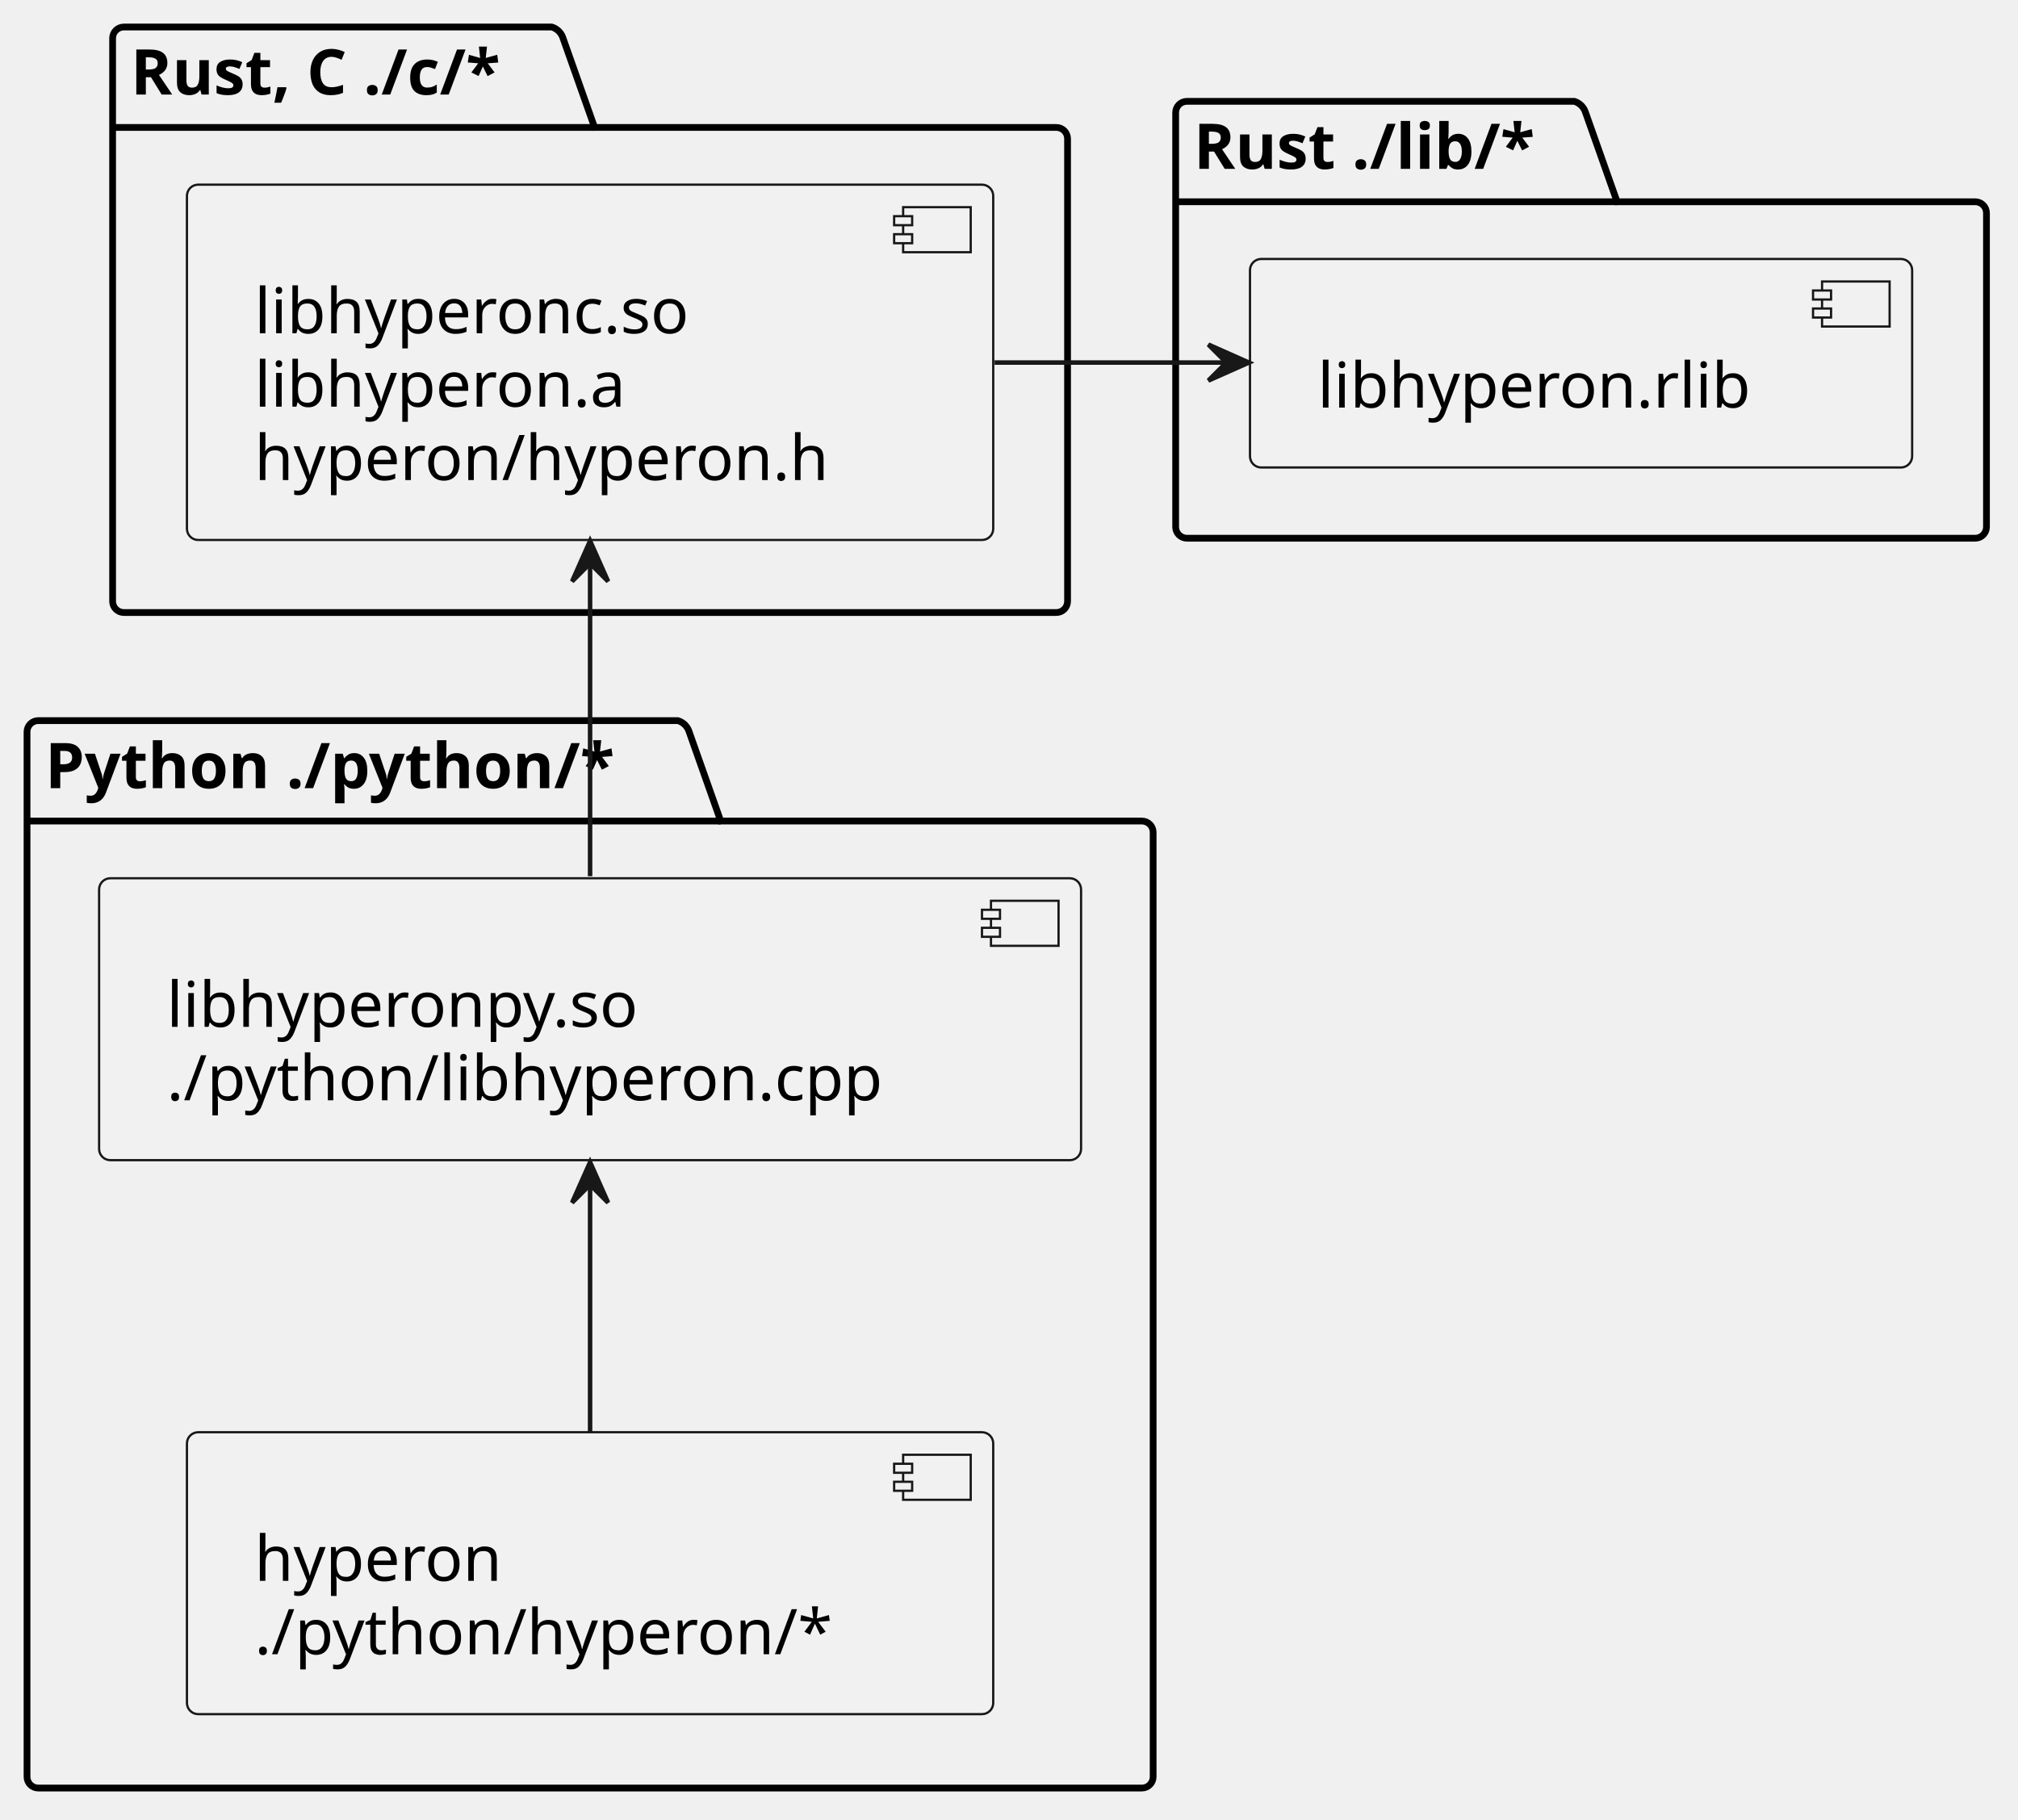
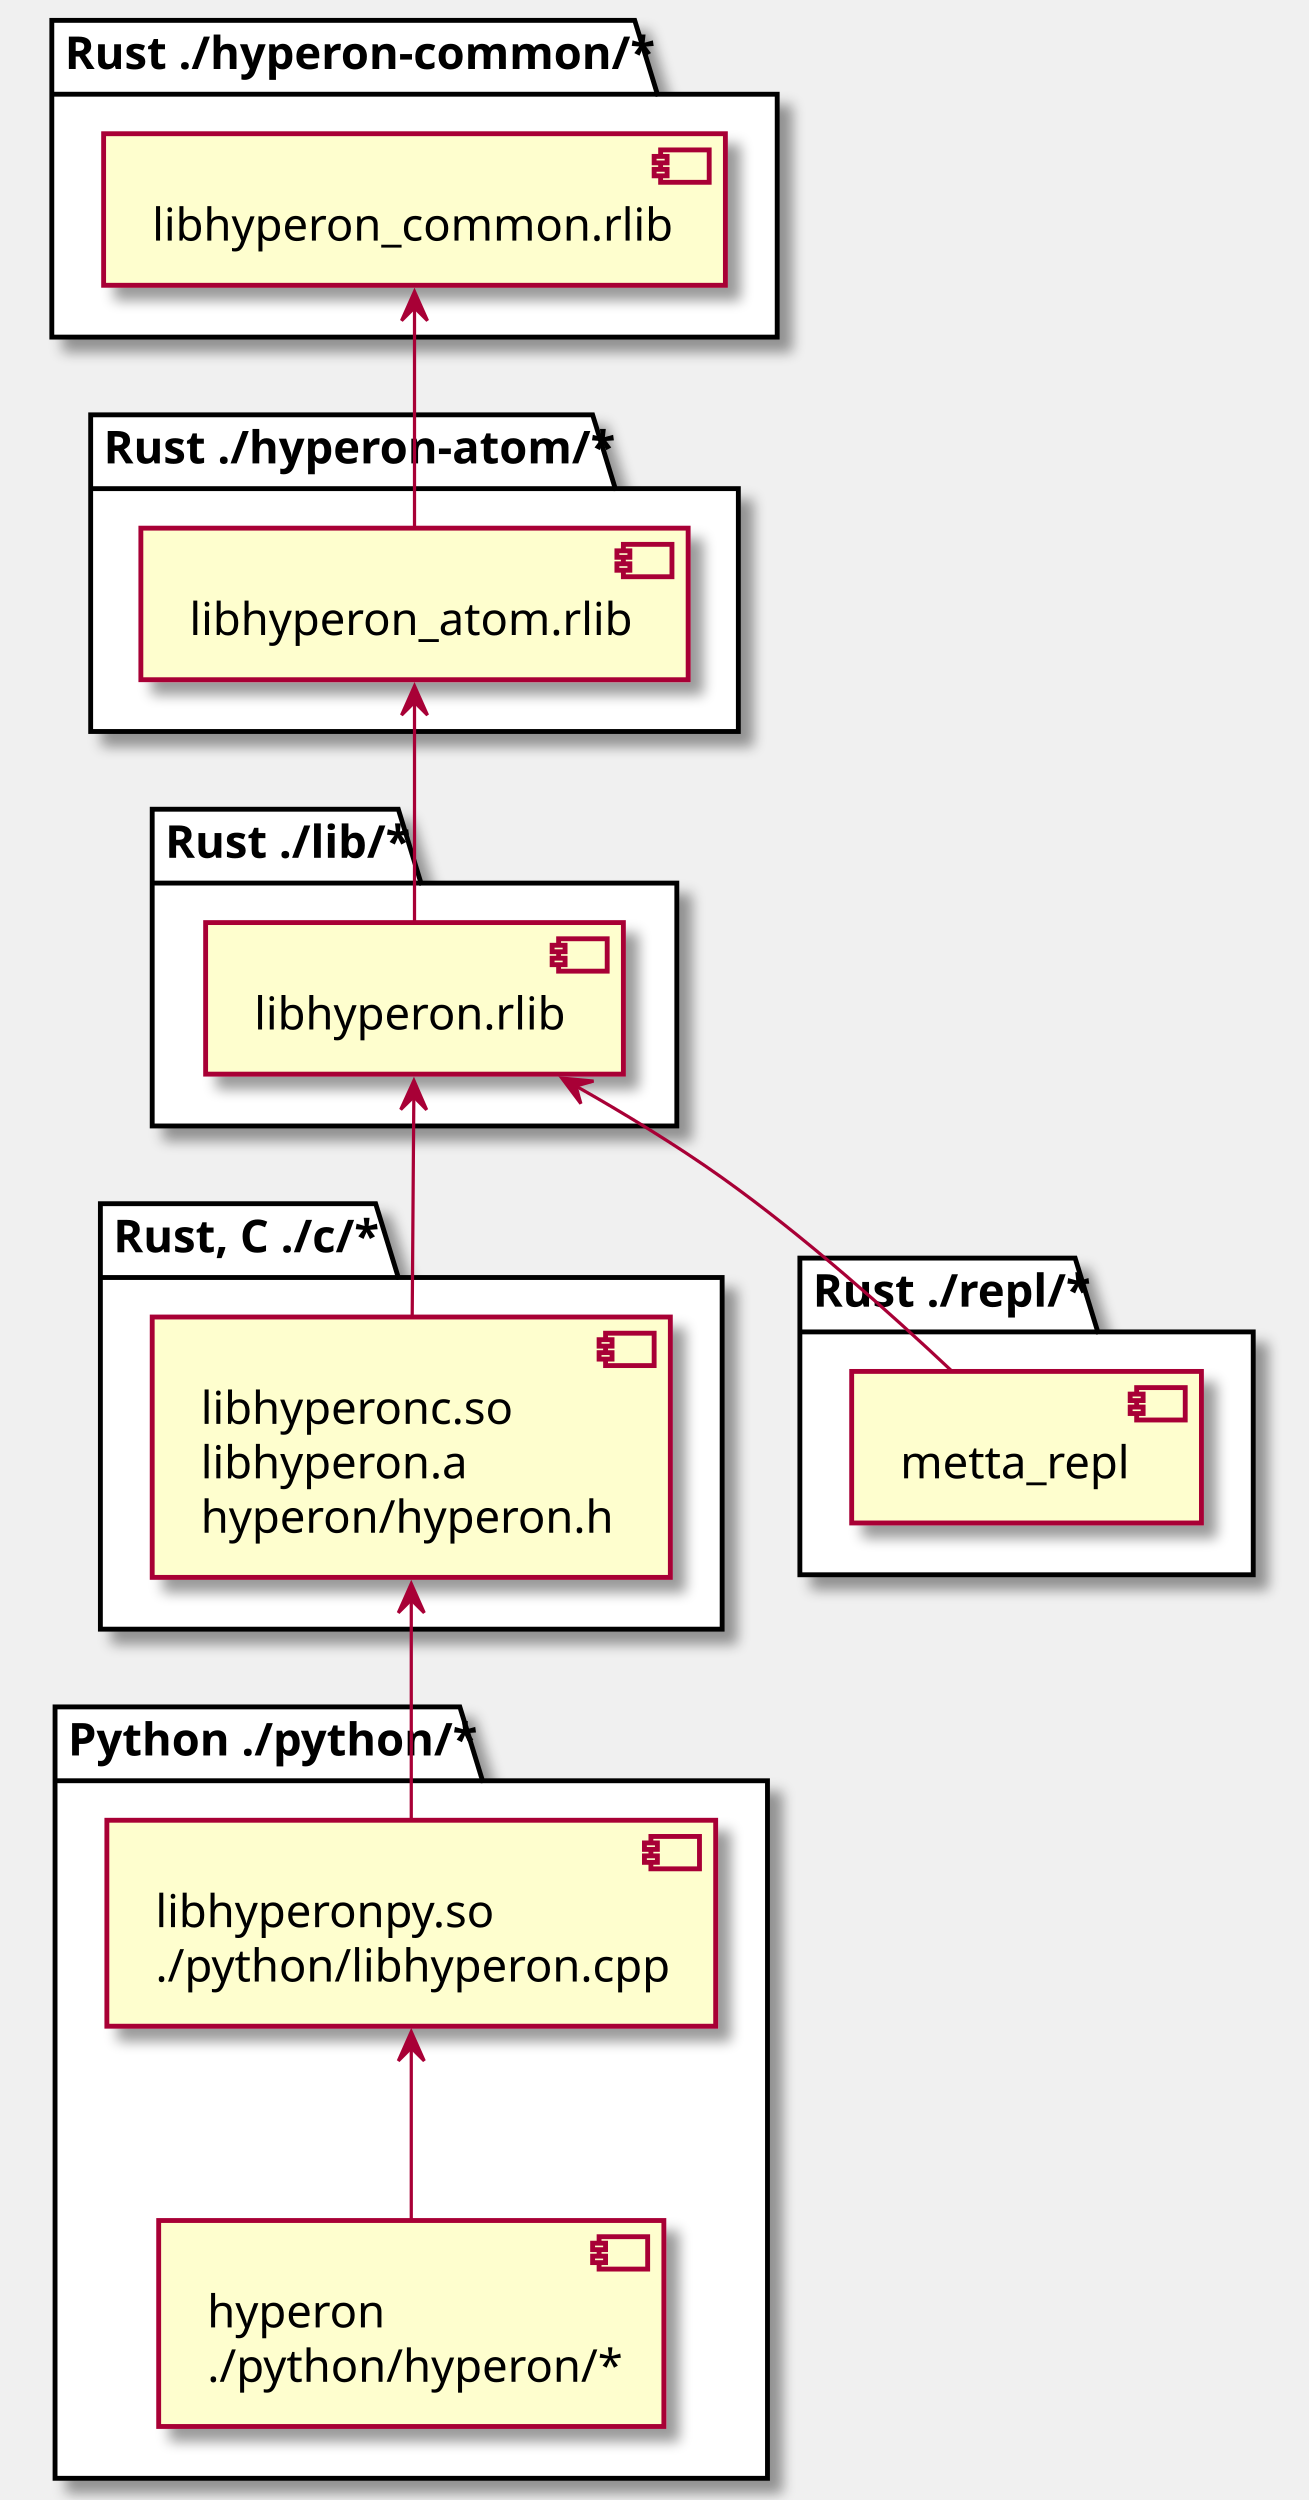
- <svg xmlns="http://www.w3.org/2000/svg" contentStyleType="text/css" height="404px" preserveAspectRatio="none" style="width:448px;height:404px;background:#FFFFFF;" version="1.1" viewBox="0 0 448 404" width="448px" zoomAndPan="magnify">
-   <defs />
+ <svg xmlns="http://www.w3.org/2000/svg" contentScriptType="application/ecmascript" contentStyleType="text/css" height="772px" preserveAspectRatio="none" style="width:404px;height:772px;background:#FFFFFF;" version="1.1" viewBox="0 0 404 772" width="404px" zoomAndPan="magnify">
+   <defs>
+     <filter height="300%" id="fyz1p5d3qn84x" width="300%" x="-1" y="-1">
+       <feGaussianBlur result="blurOut" stdDeviation="2.0" />
+       <feColorMatrix in="blurOut" result="blurOut2" type="matrix" values="0 0 0 0 0 0 0 0 0 0 0 0 0 0 0 0 0 0 .4 0" />
+       <feOffset dx="4.0" dy="4.0" in="blurOut2" result="blurOut3" />
+       <feBlend in="SourceGraphic" in2="blurOut3" mode="normal" />
+     </filter>
+   </defs>
  <g>
-     <g id="cluster_Rust ./lib/*">
-       <path d="M263.5,22.5 L349.5,22.5 A3.75,3.75 0 0 1 352,25 L359,44.797 L438.5,44.797 A2.5,2.5 0 0 1 441,47.297 L441,117 A2.5,2.5 0 0 1 438.5,119.5 L263.5,119.5 A2.5,2.5 0 0 1 261,117 L261,25 A2.5,2.5 0 0 1 263.5,22.5 " fill="none" style="stroke:#000000;stroke-width:1.5;" />
-       <line style="stroke:#000000;stroke-width:1.5;" x1="261" x2="359" y1="44.797" y2="44.797" />
-       <text fill="#000000" font-family="sans-serif" font-size="14" font-weight="bold" lengthAdjust="spacing" textLength="85" x="265" y="37.495">Rust ./lib/*</text>
-     </g>
-     <g id="cluster_Rust, C ./c/*">
-       <path d="M27.5,6 L122.5,6 A3.75,3.75 0 0 1 125,8.5 L132,28.297 L234.5,28.297 A2.5,2.5 0 0 1 237,30.797 L237,133.5 A2.5,2.5 0 0 1 234.5,136 L27.5,136 A2.5,2.5 0 0 1 25,133.5 L25,8.5 A2.5,2.5 0 0 1 27.5,6 " fill="none" style="stroke:#000000;stroke-width:1.5;" />
-       <line style="stroke:#000000;stroke-width:1.5;" x1="25" x2="132" y1="28.297" y2="28.297" />
-       <text fill="#000000" font-family="sans-serif" font-size="14" font-weight="bold" lengthAdjust="spacing" textLength="94" x="29" y="20.995">Rust, C ./c/*</text>
-     </g>
-     <g id="cluster_Python ./python/*">
-       <path d="M8.5,160 L150.5,160 A3.75,3.75 0 0 1 153,162.5 L160,182.297 L253.5,182.297 A2.5,2.5 0 0 1 256,184.797 L256,394.5 A2.5,2.5 0 0 1 253.5,397 L8.5,397 A2.5,2.5 0 0 1 6,394.5 L6,162.5 A2.5,2.5 0 0 1 8.5,160 " fill="none" style="stroke:#000000;stroke-width:1.5;" />
-       <line style="stroke:#000000;stroke-width:1.5;" x1="6" x2="160" y1="182.297" y2="182.297" />
-       <text fill="#000000" font-family="sans-serif" font-size="14" font-weight="bold" lengthAdjust="spacing" textLength="141" x="10" y="174.995">Python ./python/*</text>
-     </g>
-     <g id="elem_libhyperon">
-       <rect fill="#F1F1F1" height="46.297" rx="2.5" ry="2.5" style="stroke:#181818;stroke-width:0.5;" width="147" x="277.5" y="57.5" />
-       <rect fill="#F1F1F1" height="10" style="stroke:#181818;stroke-width:0.5;" width="15" x="404.5" y="62.5" />
-       <rect fill="#F1F1F1" height="2" style="stroke:#181818;stroke-width:0.5;" width="4" x="402.5" y="64.5" />
-       <rect fill="#F1F1F1" height="2" style="stroke:#181818;stroke-width:0.5;" width="4" x="402.5" y="68.5" />
-       <text fill="#000000" font-family="sans-serif" font-size="14" lengthAdjust="spacing" textLength="107" x="292.5" y="90.495">libhyperon.rlib</text>
-     </g>
-     <g id="elem_libhyperonc">
-       <rect fill="#F1F1F1" height="78.891" rx="2.5" ry="2.5" style="stroke:#181818;stroke-width:0.5;" width="179" x="41.5" y="41" />
-       <rect fill="#F1F1F1" height="10" style="stroke:#181818;stroke-width:0.5;" width="15" x="200.5" y="46" />
-       <rect fill="#F1F1F1" height="2" style="stroke:#181818;stroke-width:0.5;" width="4" x="198.5" y="48" />
-       <rect fill="#F1F1F1" height="2" style="stroke:#181818;stroke-width:0.5;" width="4" x="198.5" y="52" />
-       <text fill="#000000" font-family="sans-serif" font-size="14" lengthAdjust="spacing" textLength="107" x="56.5" y="73.995">libhyperonc.so</text>
-       <text fill="#000000" font-family="sans-serif" font-size="14" lengthAdjust="spacing" textLength="91" x="56.5" y="90.292">libhyperon.a</text>
-       <text fill="#000000" font-family="sans-serif" font-size="14" lengthAdjust="spacing" textLength="139" x="56.5" y="106.589">hyperon/hyperon.h</text>
-     </g>
-     <g id="elem_libhyperonpy">
-       <rect fill="#F1F1F1" height="62.594" rx="2.5" ry="2.5" style="stroke:#181818;stroke-width:0.5;" width="218" x="22" y="195" />
-       <rect fill="#F1F1F1" height="10" style="stroke:#181818;stroke-width:0.5;" width="15" x="220" y="200" />
-       <rect fill="#F1F1F1" height="2" style="stroke:#181818;stroke-width:0.5;" width="4" x="218" y="202" />
-       <rect fill="#F1F1F1" height="2" style="stroke:#181818;stroke-width:0.5;" width="4" x="218" y="206" />
-       <text fill="#000000" font-family="sans-serif" font-size="14" lengthAdjust="spacing" textLength="117" x="37" y="227.995">libhyperonpy.so</text>
-       <text fill="#000000" font-family="sans-serif" font-size="14" lengthAdjust="spacing" textLength="178" x="37" y="244.292">./python/libhyperon.cpp</text>
-     </g>
-     <g id="elem_hyperonpy">
-       <rect fill="#F1F1F1" height="62.594" rx="2.5" ry="2.5" style="stroke:#181818;stroke-width:0.5;" width="179" x="41.5" y="318" />
-       <rect fill="#F1F1F1" height="10" style="stroke:#181818;stroke-width:0.5;" width="15" x="200.5" y="323" />
-       <rect fill="#F1F1F1" height="2" style="stroke:#181818;stroke-width:0.5;" width="4" x="198.5" y="325" />
-       <rect fill="#F1F1F1" height="2" style="stroke:#181818;stroke-width:0.5;" width="4" x="198.5" y="329" />
-       <text fill="#000000" font-family="sans-serif" font-size="14" lengthAdjust="spacing" textLength="60" x="56.5" y="350.995">hyperon</text>
-       <text fill="#000000" font-family="sans-serif" font-size="14" lengthAdjust="spacing" textLength="139" x="56.5" y="367.292">./python/hyperon/*</text>
-     </g>
-     <g id="link_libhyperonc_libhyperon">
-       <path d="M220.805,80.5 C237.858,80.5 254.911,80.5 271.964,80.5 " fill="none" id="libhyperonc-to-libhyperon" style="stroke:#181818;stroke-width:1.0;" />
-       <polygon fill="#181818" points="277.257,80.5,268.257,76.5,272.257,80.5,268.257,84.5,277.257,80.5" style="stroke:#181818;stroke-width:1.0;" />
-     </g>
-     <g id="link_libhyperonc_libhyperonpy">
-       <path d="M131,125.094 C131,147.505 131,174.287 131,194.553 " fill="none" id="libhyperonc-backto-libhyperonpy" style="stroke:#181818;stroke-width:1.0;" />
-       <polygon fill="#181818" points="131,120.089,127,129.089,131,125.089,135,129.089,131,120.089" style="stroke:#181818;stroke-width:1.0;" />
-     </g>
-     <g id="link_libhyperonpy_hyperonpy">
-       <path d="M131,263.314 C131,280.694 131,301.355 131,317.976 " fill="none" id="libhyperonpy-backto-hyperonpy" style="stroke:#181818;stroke-width:1.0;" />
-       <polygon fill="#181818" points="131,258.033,127,267.033,131,263.033,135,267.033,131,258.033" style="stroke:#181818;stroke-width:1.0;" />
-     </g>
+     <polygon fill="#FFFFFF" filter="url(#fyz1p5d3qn84x)" points="16,6.294,196,6.294,203,29.094,240,29.094,240,104.094,16,104.094,16,6.294" style="stroke:#000000;stroke-width:1.5;" />
+     <line style="stroke:#000000;stroke-width:1.5;" x1="16" x2="203" y1="29.094" y2="29.094" />
+     <text fill="#000000" font-family="sans-serif" font-size="14" font-weight="bold" lengthAdjust="spacing" textLength="174" x="20" y="21.3">Rust ./hyperon-common/*</text>
+     <polygon fill="#FFFFFF" filter="url(#fyz1p5d3qn84x)" points="28,128.094,183,128.094,190,150.894,228,150.894,228,225.894,28,225.894,28,128.094" style="stroke:#000000;stroke-width:1.5;" />
+     <line style="stroke:#000000;stroke-width:1.5;" x1="28" x2="190" y1="150.894" y2="150.894" />
+     <text fill="#000000" font-family="sans-serif" font-size="14" font-weight="bold" lengthAdjust="spacing" textLength="149" x="32" y="143.1">Rust ./hyperon-atom/*</text>
+     <polygon fill="#FFFFFF" filter="url(#fyz1p5d3qn84x)" points="47,249.894,123,249.894,130,272.694,209,272.694,209,347.694,47,347.694,47,249.894" style="stroke:#000000;stroke-width:1.5;" />
+     <line style="stroke:#000000;stroke-width:1.5;" x1="47" x2="130" y1="272.694" y2="272.694" />
+     <text fill="#000000" font-family="sans-serif" font-size="14" font-weight="bold" lengthAdjust="spacing" textLength="70" x="51" y="264.9">Rust ./lib/*</text>
+     <polygon fill="#FFFFFF" filter="url(#fyz1p5d3qn84x)" points="31,371.694,116,371.694,123,394.494,223,394.494,223,503.094,31,503.094,31,371.694" style="stroke:#000000;stroke-width:1.5;" />
+     <line style="stroke:#000000;stroke-width:1.5;" x1="31" x2="123" y1="394.494" y2="394.494" />
+     <text fill="#000000" font-family="sans-serif" font-size="14" font-weight="bold" lengthAdjust="spacing" textLength="79" x="35" y="386.7">Rust, C ./c/*</text>
+     <polygon fill="#FFFFFF" filter="url(#fyz1p5d3qn84x)" points="17,527.094,142,527.094,149,549.894,237,549.894,237,765.294,17,765.294,17,527.094" style="stroke:#000000;stroke-width:1.5;" />
+     <line style="stroke:#000000;stroke-width:1.5;" x1="17" x2="149" y1="549.894" y2="549.894" />
+     <text fill="#000000" font-family="sans-serif" font-size="14" font-weight="bold" lengthAdjust="spacing" textLength="119" x="21" y="542.1">Python ./python/*</text>
+     <polygon fill="#FFFFFF" filter="url(#fyz1p5d3qn84x)" points="247,388.494,332,388.494,339,411.294,387,411.294,387,486.294,247,486.294,247,388.494" style="stroke:#000000;stroke-width:1.5;" />
+     <line style="stroke:#000000;stroke-width:1.5;" x1="247" x2="339" y1="411.294" y2="411.294" />
+     <text fill="#000000" font-family="sans-serif" font-size="14" font-weight="bold" lengthAdjust="spacing" textLength="79" x="251" y="403.5">Rust ./repl/*</text>
+     <rect fill="#FEFECE" filter="url(#fyz1p5d3qn84x)" height="46.8" style="stroke:#A80036;stroke-width:1.5;" width="192" x="32" y="41.294" />
+     <rect fill="#FEFECE" height="10" style="stroke:#A80036;stroke-width:1.5;" width="15" x="204" y="46.294" />
+     <rect fill="#FEFECE" height="2" style="stroke:#A80036;stroke-width:1.5;" width="4" x="202" y="48.294" />
+     <rect fill="#FEFECE" height="2" style="stroke:#A80036;stroke-width:1.5;" width="4" x="202" y="52.294" />
+     <text fill="#000000" font-family="sans-serif" font-size="14" lengthAdjust="spacing" textLength="152" x="47" y="74.3">libhyperon_common.rlib</text>
+     <rect fill="#FEFECE" filter="url(#fyz1p5d3qn84x)" height="46.8" style="stroke:#A80036;stroke-width:1.5;" width="169" x="43.5" y="163.094" />
+     <rect fill="#FEFECE" height="10" style="stroke:#A80036;stroke-width:1.5;" width="15" x="192.5" y="168.094" />
+     <rect fill="#FEFECE" height="2" style="stroke:#A80036;stroke-width:1.5;" width="4" x="190.5" y="170.094" />
+     <rect fill="#FEFECE" height="2" style="stroke:#A80036;stroke-width:1.5;" width="4" x="190.5" y="174.094" />
+     <text fill="#000000" font-family="sans-serif" font-size="14" lengthAdjust="spacing" textLength="129" x="58.5" y="196.1">libhyperon_atom.rlib</text>
+     <rect fill="#FEFECE" filter="url(#fyz1p5d3qn84x)" height="46.8" style="stroke:#A80036;stroke-width:1.5;" width="129" x="63.5" y="284.894" />
+     <rect fill="#FEFECE" height="10" style="stroke:#A80036;stroke-width:1.5;" width="15" x="172.5" y="289.894" />
+     <rect fill="#FEFECE" height="2" style="stroke:#A80036;stroke-width:1.5;" width="4" x="170.5" y="291.894" />
+     <rect fill="#FEFECE" height="2" style="stroke:#A80036;stroke-width:1.5;" width="4" x="170.5" y="295.894" />
+     <text fill="#000000" font-family="sans-serif" font-size="14" lengthAdjust="spacing" textLength="89" x="78.5" y="317.9">libhyperon.rlib</text>
+     <rect fill="#FEFECE" filter="url(#fyz1p5d3qn84x)" height="80.4" style="stroke:#A80036;stroke-width:1.5;" width="160" x="47" y="406.694" />
+     <rect fill="#FEFECE" height="10" style="stroke:#A80036;stroke-width:1.5;" width="15" x="187" y="411.694" />
+     <rect fill="#FEFECE" height="2" style="stroke:#A80036;stroke-width:1.5;" width="4" x="185" y="413.694" />
+     <rect fill="#FEFECE" height="2" style="stroke:#A80036;stroke-width:1.5;" width="4" x="185" y="417.694" />
+     <text fill="#000000" font-family="sans-serif" font-size="14" lengthAdjust="spacing" textLength="92" x="62" y="439.7">libhyperonc.so</text>
+     <text fill="#000000" font-family="sans-serif" font-size="14" lengthAdjust="spacing" textLength="78" x="62" y="456.5">libhyperon.a</text>
+     <text fill="#000000" font-family="sans-serif" font-size="14" lengthAdjust="spacing" textLength="120" x="62" y="473.3">hyperon/hyperon.h</text>
+     <rect fill="#FEFECE" filter="url(#fyz1p5d3qn84x)" height="63.6" style="stroke:#A80036;stroke-width:1.5;" width="188" x="33" y="562.094" />
+     <rect fill="#FEFECE" height="10" style="stroke:#A80036;stroke-width:1.5;" width="15" x="201" y="567.094" />
+     <rect fill="#FEFECE" height="2" style="stroke:#A80036;stroke-width:1.5;" width="4" x="199" y="569.094" />
+     <rect fill="#FEFECE" height="2" style="stroke:#A80036;stroke-width:1.5;" width="4" x="199" y="573.094" />
+     <text fill="#000000" font-family="sans-serif" font-size="14" lengthAdjust="spacing" textLength="100" x="48" y="595.1">libhyperonpy.so</text>
+     <text fill="#000000" font-family="sans-serif" font-size="14" lengthAdjust="spacing" textLength="148" x="48" y="611.9">./python/libhyperon.cpp</text>
+     <rect fill="#FEFECE" filter="url(#fyz1p5d3qn84x)" height="63.6" style="stroke:#A80036;stroke-width:1.5;" width="156" x="49" y="685.694" />
+     <rect fill="#FEFECE" height="10" style="stroke:#A80036;stroke-width:1.5;" width="15" x="185" y="690.694" />
+     <rect fill="#FEFECE" height="2" style="stroke:#A80036;stroke-width:1.5;" width="4" x="183" y="692.694" />
+     <rect fill="#FEFECE" height="2" style="stroke:#A80036;stroke-width:1.5;" width="4" x="183" y="696.694" />
+     <text fill="#000000" font-family="sans-serif" font-size="14" lengthAdjust="spacing" textLength="52" x="64" y="718.7">hyperon</text>
+     <text fill="#000000" font-family="sans-serif" font-size="14" lengthAdjust="spacing" textLength="116" x="64" y="735.5">./python/hyperon/*</text>
+     <rect fill="#FEFECE" filter="url(#fyz1p5d3qn84x)" height="46.8" style="stroke:#A80036;stroke-width:1.5;" width="108" x="263" y="423.494" />
+     <rect fill="#FEFECE" height="10" style="stroke:#A80036;stroke-width:1.5;" width="15" x="351" y="428.494" />
+     <rect fill="#FEFECE" height="2" style="stroke:#A80036;stroke-width:1.5;" width="4" x="349" y="430.494" />
+     <rect fill="#FEFECE" height="2" style="stroke:#A80036;stroke-width:1.5;" width="4" x="349" y="434.494" />
+     <text fill="#000000" font-family="sans-serif" font-size="14" lengthAdjust="spacing" textLength="68" x="278" y="456.5">metta_repl</text>
+     <path d="M128,94.764 C128,115.674 128,143.474 128,162.764 " fill="none" id="libhyperon_common-backto-libhyperon_atom" style="stroke:#A80036;stroke-width:1.0;" />
+     <polygon fill="#A80036" points="128,90.024,124,99.024,128,95.024,132,99.024,128,90.024" style="stroke:#A80036;stroke-width:1.0;" />
+     <path d="M128,216.564 C128,237.474 128,265.274 128,284.564 " fill="none" id="libhyperon_atom-backto-libhyperon" style="stroke:#A80036;stroke-width:1.0;" />
+     <polygon fill="#A80036" points="128,211.824,124,220.824,128,216.824,132,220.824,128,211.824" style="stroke:#A80036;stroke-width:1.0;" />
+     <path d="M127.79,338.594 C127.64,358.374 127.45,384.714 127.29,406.344 " fill="none" id="libhyperon-backto-libhyperonc" style="stroke:#A80036;stroke-width:1.0;" />
+     <polygon fill="#A80036" points="127.82,333.674,123.743,342.639,127.777,338.674,131.743,342.708,127.82,333.674" style="stroke:#A80036;stroke-width:1.0;" />
+     <path d="M127,493.974 C127,516.204 127,542.264 127,562.054 " fill="none" id="libhyperonc-backto-libhyperonpy" style="stroke:#A80036;stroke-width:1.0;" />
+     <polygon fill="#A80036" points="127,489.034,123,498.034,127,494.034,131,498.034,127,489.034" style="stroke:#A80036;stroke-width:1.0;" />
+     <path d="M127,632.054 C127,649.184 127,669.264 127,685.554 " fill="none" id="libhyperonpy-backto-hyperonpy" style="stroke:#A80036;stroke-width:1.0;" />
+     <polygon fill="#A80036" points="127,627.404,123,636.404,127,632.404,131,636.404,127,627.404" style="stroke:#A80036;stroke-width:1.0;" />
+     <path d="M177.61,335.244 C192.58,343.724 208.8,353.574 223,363.694 C248.6,381.944 275.35,405.884 293.75,423.224 " fill="none" id="libhyperon-backto-metta_repl" style="stroke:#A80036;stroke-width:1.0;" />
+     <polygon fill="#A80036" points="173.48,332.924,179.374,340.814,177.841,335.369,183.286,333.836,173.48,332.924" style="stroke:#A80036;stroke-width:1.0;" />
  </g>
</svg>
